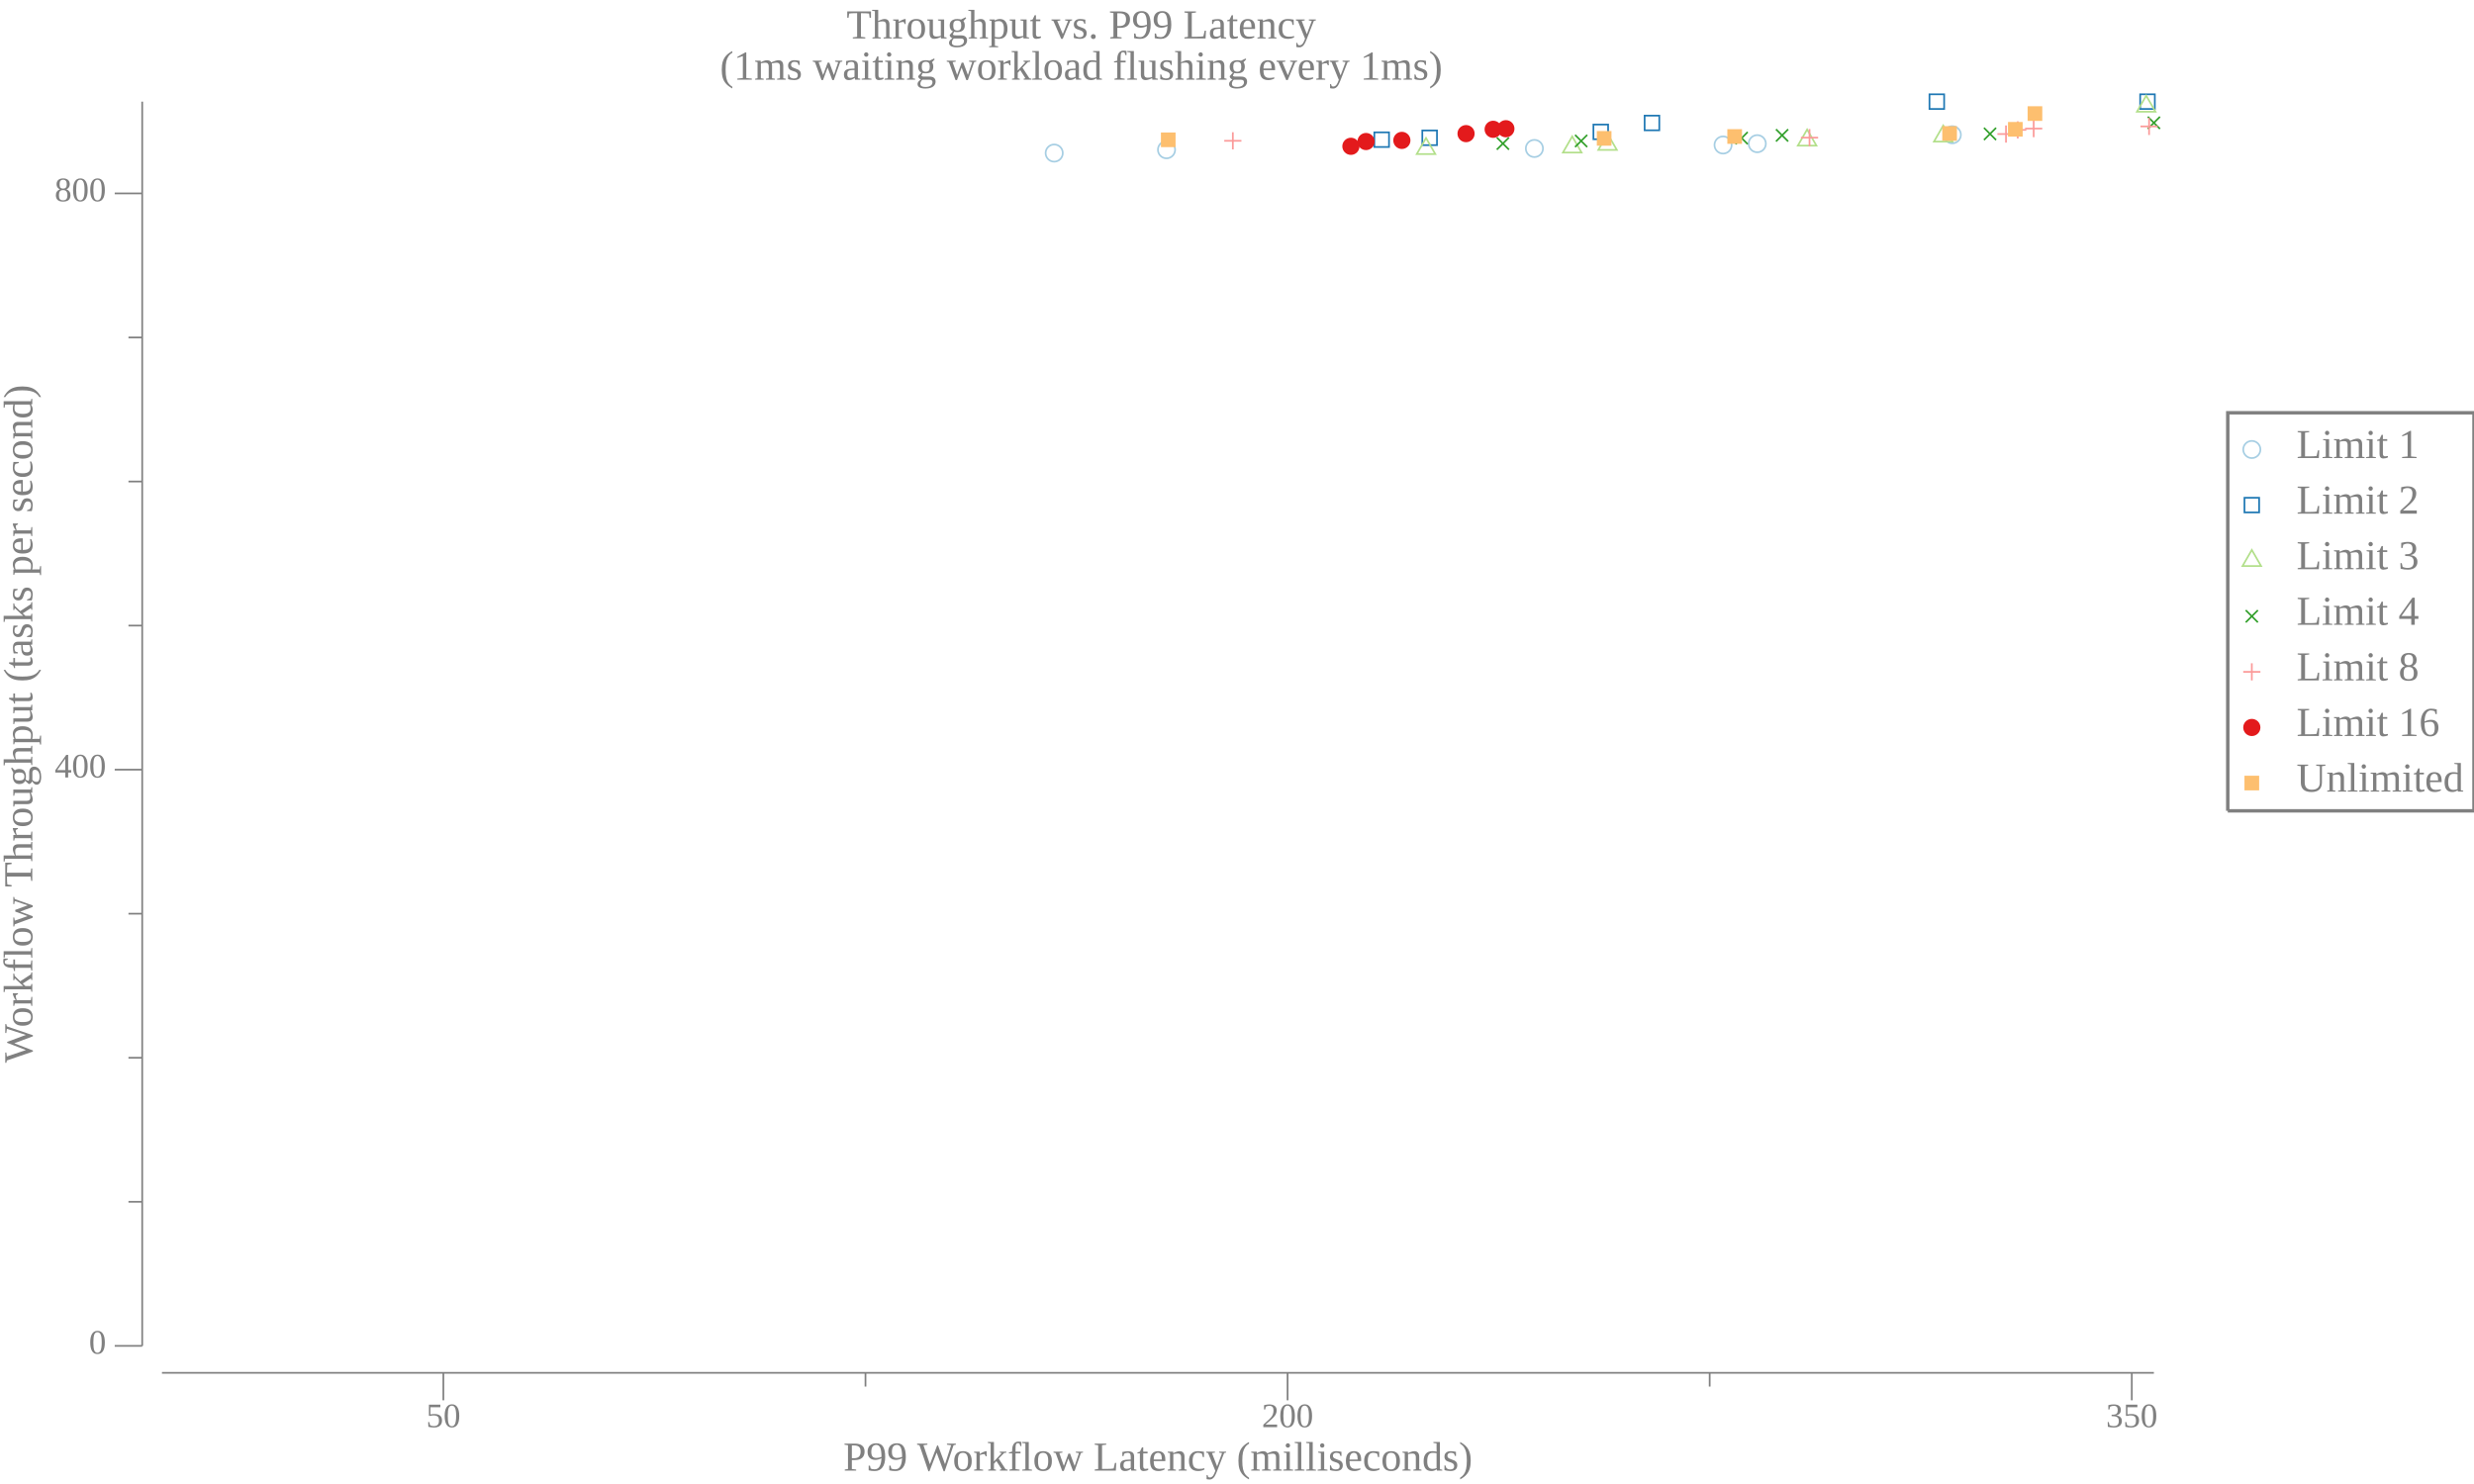
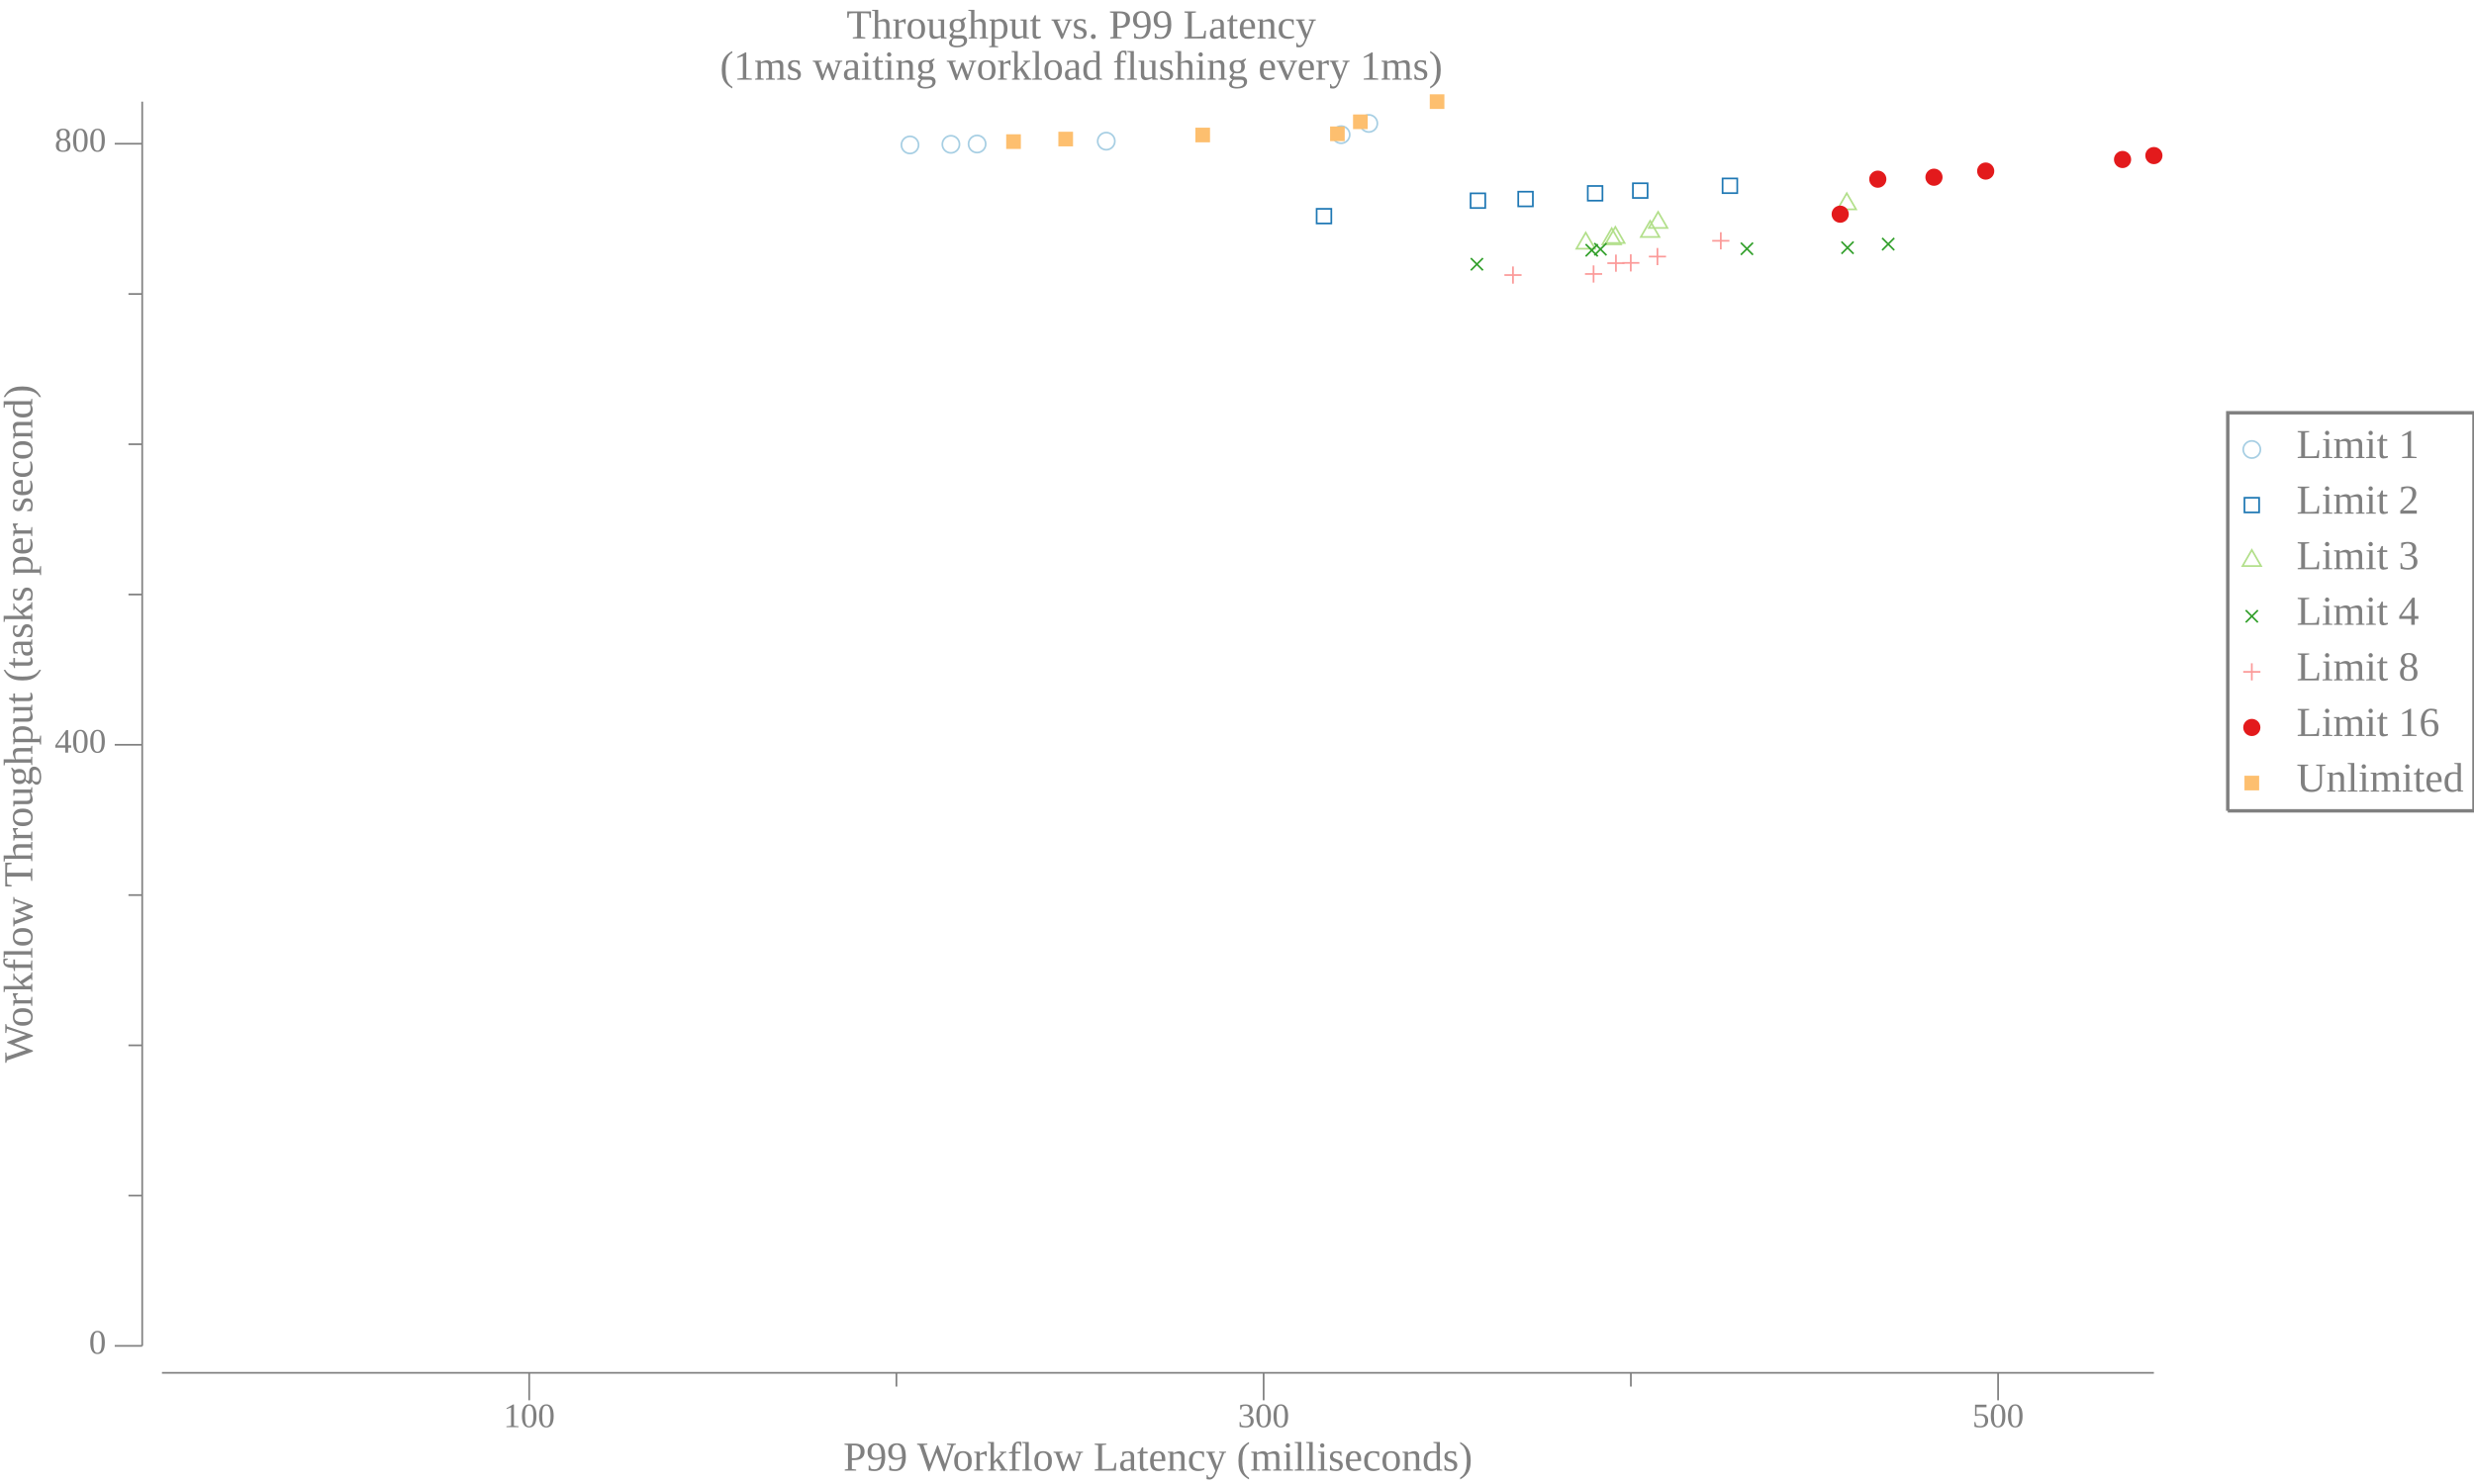
<svg xmlns="http://www.w3.org/2000/svg" width="720pt" height="432pt" viewBox="0 0 720 432">
  <g transform="scale(1, -1) translate(0, -432)">
    <path d="M657.84,301.15A2.5,2.5 0 1 1 652.84,301.15A2.5,2.5 0 1 1 657.84,301.15Z" style="fill:none;stroke:#A6CEE3;stroke-width:0.5" />
    <text x="668.34" y="-298.66" transform="scale(1, -1)" style="font-family:Liberation Serif;font-variant:normal;font-weight:normal;font-style:normal;font-size:12px;fill:#808080">Limit 1</text>
    <path d="M653.2,282.83L657.47,282.83L657.47,287.1L653.2,287.1Z" style="fill:none;stroke:#1F78B4;stroke-width:0.5" />
    <text x="668.34" y="-282.48" transform="scale(1, -1)" style="font-family:Liberation Serif;font-variant:normal;font-weight:normal;font-style:normal;font-size:12px;fill:#808080">Limit 2</text>
    <path d="M655.34,271.91L652.63,267.22L658.04,267.22Z" style="fill:none;stroke:#B2DF8A;stroke-width:0.5" />
    <text x="668.34" y="-266.3" transform="scale(1, -1)" style="font-family:Liberation Serif;font-variant:normal;font-weight:normal;font-style:normal;font-size:12px;fill:#808080">Limit 3</text>
    <path d="M653.57,250.83L657.11,254.37" style="fill:none;stroke:#33A02C;stroke-width:0.5" />
    <path d="M653.57,254.37L657.11,250.83" style="fill:none;stroke:#33A02C;stroke-width:0.5" />
    <text x="668.34" y="-250.11" transform="scale(1, -1)" style="font-family:Liberation Serif;font-variant:normal;font-weight:normal;font-style:normal;font-size:12px;fill:#808080">Limit 4</text>
    <path d="M655.34,238.92L655.34,233.92" style="fill:none;stroke:#FB9A99;stroke-width:0.5" />
    <path d="M652.84,236.42L657.84,236.42" style="fill:none;stroke:#FB9A99;stroke-width:0.5" />
    <text x="668.34" y="-233.93" transform="scale(1, -1)" style="font-family:Liberation Serif;font-variant:normal;font-weight:normal;font-style:normal;font-size:12px;fill:#808080">Limit 8</text>
    <path d="M657.84,220.23A2.5,2.5 0 1 1 652.84,220.23A2.5,2.5 0 1 1 657.84,220.23Z" style="fill:#E31A1C" />
    <text x="668.34" y="-217.75" transform="scale(1, -1)" style="font-family:Liberation Serif;font-variant:normal;font-weight:normal;font-style:normal;font-size:12px;fill:#808080">Limit 16</text>
    <path d="M653.2,201.92L657.47,201.92L657.47,206.18L653.2,206.18Z" style="fill:#FDBF6F" />
    <text x="668.34" y="-201.56" transform="scale(1, -1)" style="font-family:Liberation Serif;font-variant:normal;font-weight:normal;font-style:normal;font-size:12px;fill:#808080">Unlimited</text>
    <path d="M648.34,195.96L648.34,311.84L720,311.84L720,195.96L648.34,195.96" style="fill:none;stroke:#808080" />
    <path d="M0,0L629.34,0L629.34,432L0,432Z" style="fill:#-8000000000000000-8000000000000000-8000000000000000;fill-opacity:0" />
    <text x="246.35" y="-420.81" transform="scale(1, -1)" style="font-family:Liberation Serif;font-variant:normal;font-weight:normal;font-style:normal;font-size:12px;fill:#808080">Throughput vs. P99 Latency</text>
    <text x="209.52" y="-408.81" transform="scale(1, -1)" style="font-family:Liberation Serif;font-variant:normal;font-weight:normal;font-style:normal;font-size:12px;fill:#808080">(1ms waiting workload flushing every 1ms)</text>
    <text x="245.43" y="-3.902" transform="scale(1, -1)" style="font-family:Liberation Serif;font-variant:normal;font-weight:normal;font-style:normal;font-size:12px;fill:#808080">P99 Workflow Latency (milliseconds)</text>
-     <text x="124.03" y="-16.541" transform="scale(1, -1)" style="font-family:Liberation Serif;font-variant:normal;font-weight:normal;font-style:normal;font-size:10px;fill:#808080">50</text>
-     <text x="367.22" y="-16.541" transform="scale(1, -1)" style="font-family:Liberation Serif;font-variant:normal;font-weight:normal;font-style:normal;font-size:10px;fill:#808080">200</text>
-     <text x="612.91" y="-16.541" transform="scale(1, -1)" style="font-family:Liberation Serif;font-variant:normal;font-weight:normal;font-style:normal;font-size:10px;fill:#808080">350</text>
-     <path d="M129.03,24.363L129.03,32.363" style="fill:none;stroke:#808080;stroke-width:0.5" />
-     <path d="M374.72,24.363L374.72,32.363" style="fill:none;stroke:#808080;stroke-width:0.5" />
-     <path d="M620.41,24.363L620.41,32.363" style="fill:none;stroke:#808080;stroke-width:0.5" />
-     <path d="M251.88,28.363L251.88,32.363" style="fill:none;stroke:#808080;stroke-width:0.5" />
-     <path d="M497.56,28.363L497.56,32.363" style="fill:none;stroke:#808080;stroke-width:0.5" />
+     <text x="146.51" y="-16.541" transform="scale(1, -1)" style="font-family:Liberation Serif;font-variant:normal;font-weight:normal;font-style:normal;font-size:10px;fill:#808080">100</text>
+     <text x="360.25" y="-16.541" transform="scale(1, -1)" style="font-family:Liberation Serif;font-variant:normal;font-weight:normal;font-style:normal;font-size:10px;fill:#808080">300</text>
+     <text x="574" y="-16.541" transform="scale(1, -1)" style="font-family:Liberation Serif;font-variant:normal;font-weight:normal;font-style:normal;font-size:10px;fill:#808080">500</text>
+     <path d="M154.01,24.363L154.01,32.363" style="fill:none;stroke:#808080;stroke-width:0.5" />
+     <path d="M367.75,24.363L367.75,32.363" style="fill:none;stroke:#808080;stroke-width:0.5" />
+     <path d="M581.5,24.363L581.5,32.363" style="fill:none;stroke:#808080;stroke-width:0.5" />
+     <path d="M260.88,28.363L260.88,32.363" style="fill:none;stroke:#808080;stroke-width:0.5" />
+     <path d="M474.63,28.363L474.63,32.363" style="fill:none;stroke:#808080;stroke-width:0.5" />
    <path d="M47.135,32.363L626.84,32.363" style="fill:none;stroke:#808080;stroke-width:0.5" />
    <g transform="rotate(90)">
      <text x="122.59" y="9.387" transform="scale(1, -1)" style="font-family:Liberation Serif;font-variant:normal;font-weight:normal;font-style:normal;font-size:12px;fill:#808080">Workflow Throughput (tasks per second)</text>
    </g>
    <text x="25.885" y="-37.924" transform="scale(1, -1)" style="font-family:Liberation Serif;font-variant:normal;font-weight:normal;font-style:normal;font-size:10px;fill:#808080">0</text>
-     <text x="15.885" y="-205.67" transform="scale(1, -1)" style="font-family:Liberation Serif;font-variant:normal;font-weight:normal;font-style:normal;font-size:10px;fill:#808080">400</text>
-     <text x="15.885" y="-373.41" transform="scale(1, -1)" style="font-family:Liberation Serif;font-variant:normal;font-weight:normal;font-style:normal;font-size:10px;fill:#808080">800</text>
+     <text x="15.885" y="-212.9" transform="scale(1, -1)" style="font-family:Liberation Serif;font-variant:normal;font-weight:normal;font-style:normal;font-size:10px;fill:#808080">400</text>
+     <text x="15.885" y="-387.88" transform="scale(1, -1)" style="font-family:Liberation Serif;font-variant:normal;font-weight:normal;font-style:normal;font-size:10px;fill:#808080">800</text>
    <path d="M33.385,40.209L41.385,40.209" style="fill:none;stroke:#808080;stroke-width:0.5" />
-     <path d="M33.385,207.95L41.385,207.95" style="fill:none;stroke:#808080;stroke-width:0.5" />
-     <path d="M33.385,375.7L41.385,375.7" style="fill:none;stroke:#808080;stroke-width:0.5" />
-     <path d="M37.385,82.145L41.385,82.145" style="fill:none;stroke:#808080;stroke-width:0.5" />
-     <path d="M37.385,124.08L41.385,124.08" style="fill:none;stroke:#808080;stroke-width:0.5" />
-     <path d="M37.385,166.02L41.385,166.02" style="fill:none;stroke:#808080;stroke-width:0.5" />
-     <path d="M37.385,249.89L41.385,249.89" style="fill:none;stroke:#808080;stroke-width:0.5" />
-     <path d="M37.385,291.83L41.385,291.83" style="fill:none;stroke:#808080;stroke-width:0.5" />
-     <path d="M37.385,333.76L41.385,333.76" style="fill:none;stroke:#808080;stroke-width:0.5" />
+     <path d="M33.385,215.19L41.385,215.19" style="fill:none;stroke:#808080;stroke-width:0.5" />
+     <path d="M33.385,390.16L41.385,390.16" style="fill:none;stroke:#808080;stroke-width:0.5" />
+     <path d="M37.385,83.953L41.385,83.953" style="fill:none;stroke:#808080;stroke-width:0.5" />
+     <path d="M37.385,127.7L41.385,127.7" style="fill:none;stroke:#808080;stroke-width:0.5" />
+     <path d="M37.385,171.44L41.385,171.44" style="fill:none;stroke:#808080;stroke-width:0.5" />
+     <path d="M37.385,258.93L41.385,258.93" style="fill:none;stroke:#808080;stroke-width:0.5" />
+     <path d="M37.385,302.68L41.385,302.68" style="fill:none;stroke:#808080;stroke-width:0.5" />
+     <path d="M37.385,346.42L41.385,346.42" style="fill:none;stroke:#808080;stroke-width:0.5" />
    <path d="M41.385,40.209L41.385,402.41" style="fill:none;stroke:#808080;stroke-width:0.5" />
-     <path d="M309.3,387.44A2.5,2.5 0 1 1 304.3,387.44A2.5,2.5 0 1 1 309.3,387.44Z" style="fill:none;stroke:#A6CEE3;stroke-width:0.5" />
-     <path d="M341.99,388.41A2.5,2.5 0 1 1 336.99,388.41A2.5,2.5 0 1 1 341.99,388.41Z" style="fill:none;stroke:#A6CEE3;stroke-width:0.5" />
-     <path d="M449.05,388.78A2.5,2.5 0 1 1 444.05,388.78A2.5,2.5 0 1 1 449.05,388.78Z" style="fill:none;stroke:#A6CEE3;stroke-width:0.5" />
-     <path d="M503.96,389.79A2.5,2.5 0 1 1 498.96,389.79A2.5,2.5 0 1 1 503.96,389.79Z" style="fill:none;stroke:#A6CEE3;stroke-width:0.5" />
-     <path d="M513.91,390.17A2.5,2.5 0 1 1 508.91,390.17A2.5,2.5 0 1 1 513.91,390.17Z" style="fill:none;stroke:#A6CEE3;stroke-width:0.5" />
-     <path d="M570.67,392.77A2.5,2.5 0 1 1 565.67,392.77A2.5,2.5 0 1 1 570.67,392.77Z" style="fill:none;stroke:#A6CEE3;stroke-width:0.5" />
-     <path d="M399.97,389.21L404.24,389.21L404.24,393.47L399.97,393.47Z" style="fill:none;stroke:#1F78B4;stroke-width:0.5" />
-     <path d="M413.93,389.75L418.2,389.75L418.2,394.02L413.93,394.02Z" style="fill:none;stroke:#1F78B4;stroke-width:0.5" />
-     <path d="M463.73,391.47L468,391.47L468,395.74L463.73,395.74Z" style="fill:none;stroke:#1F78B4;stroke-width:0.5" />
-     <path d="M478.63,394.07L482.9,394.07L482.9,398.34L478.63,398.34Z" style="fill:none;stroke:#1F78B4;stroke-width:0.5" />
-     <path d="M561.53,400.28L565.8,400.28L565.8,404.55L561.53,404.55Z" style="fill:none;stroke:#1F78B4;stroke-width:0.5" />
-     <path d="M622.85,400.28L627.11,400.28L627.11,404.55L622.85,404.55Z" style="fill:none;stroke:#1F78B4;stroke-width:0.5" />
-     <path d="M415.01,391.82L412.3,387.14L417.72,387.14Z" style="fill:none;stroke:#B2DF8A;stroke-width:0.5" />
-     <path d="M457.56,392.29L454.86,387.6L460.27,387.6Z" style="fill:none;stroke:#B2DF8A;stroke-width:0.5" />
-     <path d="M467.84,393.04L465.14,388.35L470.55,388.35Z" style="fill:none;stroke:#B2DF8A;stroke-width:0.5" />
-     <path d="M525.92,394.3L523.22,389.61L528.63,389.61Z" style="fill:none;stroke:#B2DF8A;stroke-width:0.5" />
-     <path d="M565.54,395.47L562.84,390.78L568.25,390.78Z" style="fill:none;stroke:#B2DF8A;stroke-width:0.5" />
-     <path d="M624.6,404.15L621.9,399.47L627.31,399.47Z" style="fill:none;stroke:#B2DF8A;stroke-width:0.5" />
-     <path d="M435.61,388.44L439.15,391.98" style="fill:none;stroke:#33A02C;stroke-width:0.5" />
-     <path d="M435.61,391.98L439.15,388.44" style="fill:none;stroke:#33A02C;stroke-width:0.5" />
-     <path d="M458.38,389.2L461.92,392.73" style="fill:none;stroke:#33A02C;stroke-width:0.5" />
-     <path d="M458.38,392.73L461.92,389.2" style="fill:none;stroke:#33A02C;stroke-width:0.5" />
-     <path d="M505.09,390.03L508.63,393.57" style="fill:none;stroke:#33A02C;stroke-width:0.5" />
-     <path d="M505.09,393.57L508.63,390.03" style="fill:none;stroke:#33A02C;stroke-width:0.5" />
-     <path d="M516.86,390.83L520.4,394.37" style="fill:none;stroke:#33A02C;stroke-width:0.5" />
-     <path d="M516.86,394.37L520.4,390.83" style="fill:none;stroke:#33A02C;stroke-width:0.5" />
-     <path d="M577.38,391.25L580.91,394.79" style="fill:none;stroke:#33A02C;stroke-width:0.5" />
-     <path d="M577.38,394.79L580.91,391.25" style="fill:none;stroke:#33A02C;stroke-width:0.5" />
-     <path d="M625.07,394.48L628.61,398.02" style="fill:none;stroke:#33A02C;stroke-width:0.5" />
-     <path d="M625.07,398.02L628.61,394.48" style="fill:none;stroke:#33A02C;stroke-width:0.5" />
-     <path d="M358.79,393.51L358.79,388.51" style="fill:none;stroke:#FB9A99;stroke-width:0.5" />
-     <path d="M356.29,391.01L361.29,391.01" style="fill:none;stroke:#FB9A99;stroke-width:0.5" />
-     <path d="M526.62,394.43L526.62,389.43" style="fill:none;stroke:#FB9A99;stroke-width:0.5" />
-     <path d="M524.12,391.93L529.12,391.93" style="fill:none;stroke:#FB9A99;stroke-width:0.5" />
-     <path d="M583.8,395.48L583.8,390.48" style="fill:none;stroke:#FB9A99;stroke-width:0.5" />
-     <path d="M581.3,392.98L586.3,392.98" style="fill:none;stroke:#FB9A99;stroke-width:0.5" />
-     <path d="M587.22,396.69L587.22,391.69" style="fill:none;stroke:#FB9A99;stroke-width:0.5" />
-     <path d="M584.72,394.19L589.72,394.19" style="fill:none;stroke:#FB9A99;stroke-width:0.5" />
-     <path d="M591.85,397.07L591.85,392.07" style="fill:none;stroke:#FB9A99;stroke-width:0.5" />
-     <path d="M589.35,394.57L594.35,394.57" style="fill:none;stroke:#FB9A99;stroke-width:0.5" />
-     <path d="M625.44,397.7L625.44,392.7" style="fill:none;stroke:#FB9A99;stroke-width:0.5" />
-     <path d="M622.94,395.2L627.94,395.2" style="fill:none;stroke:#FB9A99;stroke-width:0.5" />
-     <path d="M395.65,389.41A2.5,2.5 0 1 1 390.65,389.41A2.5,2.5 0 1 1 395.65,389.41Z" style="fill:#E31A1C" />
-     <path d="M400.05,390.8A2.5,2.5 0 1 1 395.05,390.8A2.5,2.5 0 1 1 400.05,390.8Z" style="fill:#E31A1C" />
-     <path d="M410.48,391.13A2.5,2.5 0 1 1 405.48,391.13A2.5,2.5 0 1 1 410.48,391.13Z" style="fill:#E31A1C" />
-     <path d="M429.16,393.1A2.5,2.5 0 1 1 424.16,393.1A2.5,2.5 0 1 1 429.16,393.1Z" style="fill:#E31A1C" />
-     <path d="M437.05,394.36A2.5,2.5 0 1 1 432.05,394.36A2.5,2.5 0 1 1 437.05,394.36Z" style="fill:#E31A1C" />
-     <path d="M440.75,394.53A2.5,2.5 0 1 1 435.75,394.53A2.5,2.5 0 1 1 440.75,394.53Z" style="fill:#E31A1C" />
-     <path d="M337.86,389.17L342.12,389.17L342.12,393.43L337.86,393.43Z" style="fill:#FDBF6F" />
-     <path d="M464.72,389.58L468.98,389.58L468.98,393.85L464.72,393.85Z" style="fill:#FDBF6F" />
-     <path d="M502.7,390.13L506.97,390.13L506.97,394.4L502.7,394.4Z" style="fill:#FDBF6F" />
-     <path d="M565.25,391.01L569.52,391.01L569.52,395.28L565.25,395.28Z" style="fill:#FDBF6F" />
-     <path d="M584.38,392.23L588.65,392.23L588.65,396.49L584.38,396.49Z" style="fill:#FDBF6F" />
-     <path d="M590.09,396.8L594.36,396.8L594.36,401.07L590.09,401.07Z" style="fill:#FDBF6F" />
+     <path d="M267.33,389.81A2.5,2.5 0 1 1 262.33,389.81A2.5,2.5 0 1 1 267.33,389.81Z" style="fill:none;stroke:#A6CEE3;stroke-width:0.5" />
+     <path d="M279.24,389.99A2.5,2.5 0 1 1 274.24,389.99A2.5,2.5 0 1 1 279.24,389.99Z" style="fill:none;stroke:#A6CEE3;stroke-width:0.5" />
+     <path d="M286.87,390.08A2.5,2.5 0 1 1 281.87,390.08A2.5,2.5 0 1 1 286.87,390.08Z" style="fill:none;stroke:#A6CEE3;stroke-width:0.5" />
+     <path d="M324.45,390.91A2.5,2.5 0 1 1 319.45,390.91A2.5,2.5 0 1 1 324.45,390.91Z" style="fill:none;stroke:#A6CEE3;stroke-width:0.5" />
+     <path d="M392.81,392.79A2.5,2.5 0 1 1 387.81,392.79A2.5,2.5 0 1 1 392.81,392.79Z" style="fill:none;stroke:#A6CEE3;stroke-width:0.5" />
+     <path d="M400.86,396.07A2.5,2.5 0 1 1 395.86,396.07A2.5,2.5 0 1 1 400.86,396.07Z" style="fill:none;stroke:#A6CEE3;stroke-width:0.5" />
+     <path d="M383.18,366.95L387.45,366.95L387.45,371.21L383.18,371.21Z" style="fill:none;stroke:#1F78B4;stroke-width:0.5" />
+     <path d="M427.98,371.45L432.25,371.45L432.25,375.72L427.98,375.72Z" style="fill:none;stroke:#1F78B4;stroke-width:0.5" />
+     <path d="M441.85,371.93L446.11,371.93L446.11,376.2L441.85,376.2Z" style="fill:none;stroke:#1F78B4;stroke-width:0.5" />
+     <path d="M462.09,373.59L466.36,373.59L466.36,377.86L462.09,377.86Z" style="fill:none;stroke:#1F78B4;stroke-width:0.5" />
+     <path d="M475.22,374.38L479.49,374.38L479.49,378.65L475.22,378.65Z" style="fill:none;stroke:#1F78B4;stroke-width:0.5" />
+     <path d="M501.32,375.78L505.59,375.78L505.59,380.05L501.32,380.05Z" style="fill:none;stroke:#1F78B4;stroke-width:0.5" />
+     <path d="M461.49,364.29L458.78,359.6L464.2,359.6Z" style="fill:none;stroke:#B2DF8A;stroke-width:0.5" />
+     <path d="M469.05,365.55L466.34,360.87L471.75,360.87Z" style="fill:none;stroke:#B2DF8A;stroke-width:0.5" />
+     <path d="M470.11,365.95L467.4,361.26L472.81,361.26Z" style="fill:none;stroke:#B2DF8A;stroke-width:0.5" />
+     <path d="M480.23,367.7L477.52,363.01L482.93,363.01Z" style="fill:none;stroke:#B2DF8A;stroke-width:0.5" />
+     <path d="M482.56,370.32L479.85,365.64L485.26,365.64Z" style="fill:none;stroke:#B2DF8A;stroke-width:0.5" />
+     <path d="M537.46,375.75L534.76,371.06L540.17,371.06Z" style="fill:none;stroke:#B2DF8A;stroke-width:0.5" />
+     <path d="M428.05,353.31L431.58,356.85" style="fill:none;stroke:#33A02C;stroke-width:0.5" />
+     <path d="M428.05,356.85L431.58,353.31" style="fill:none;stroke:#33A02C;stroke-width:0.5" />
+     <path d="M461.47,357.38L465,360.92" style="fill:none;stroke:#33A02C;stroke-width:0.5" />
+     <path d="M461.47,360.92L465,357.38" style="fill:none;stroke:#33A02C;stroke-width:0.5" />
+     <path d="M464,357.69L467.53,361.22" style="fill:none;stroke:#33A02C;stroke-width:0.5" />
+     <path d="M464,361.22L467.53,357.69" style="fill:none;stroke:#33A02C;stroke-width:0.5" />
+     <path d="M506.63,357.82L510.17,361.35" style="fill:none;stroke:#33A02C;stroke-width:0.5" />
+     <path d="M506.63,361.35L510.17,357.82" style="fill:none;stroke:#33A02C;stroke-width:0.5" />
+     <path d="M535.91,358.12L539.44,361.66" style="fill:none;stroke:#33A02C;stroke-width:0.5" />
+     <path d="M535.91,361.66L539.44,358.12" style="fill:none;stroke:#33A02C;stroke-width:0.5" />
+     <path d="M547.75,359.17L551.28,362.71" style="fill:none;stroke:#33A02C;stroke-width:0.5" />
+     <path d="M547.75,362.71L551.28,359.17" style="fill:none;stroke:#33A02C;stroke-width:0.5" />
+     <path d="M440.32,354.43L440.32,349.43" style="fill:none;stroke:#FB9A99;stroke-width:0.5" />
+     <path d="M437.82,351.93L442.82,351.93" style="fill:none;stroke:#FB9A99;stroke-width:0.5" />
+     <path d="M463.77,354.74L463.77,349.74" style="fill:none;stroke:#FB9A99;stroke-width:0.5" />
+     <path d="M461.27,352.24L466.27,352.24" style="fill:none;stroke:#FB9A99;stroke-width:0.5" />
+     <path d="M470.28,357.89L470.28,352.89" style="fill:none;stroke:#FB9A99;stroke-width:0.5" />
+     <path d="M467.78,355.39L472.78,355.39" style="fill:none;stroke:#FB9A99;stroke-width:0.5" />
+     <path d="M474.6,357.97L474.6,352.97" style="fill:none;stroke:#FB9A99;stroke-width:0.5" />
+     <path d="M472.1,355.47L477.1,355.47" style="fill:none;stroke:#FB9A99;stroke-width:0.5" />
+     <path d="M482.36,359.81L482.36,354.81" style="fill:none;stroke:#FB9A99;stroke-width:0.5" />
+     <path d="M479.86,357.31L484.86,357.31" style="fill:none;stroke:#FB9A99;stroke-width:0.5" />
+     <path d="M500.8,364.4L500.8,359.4" style="fill:none;stroke:#FB9A99;stroke-width:0.5" />
+     <path d="M498.3,361.9L503.3,361.9" style="fill:none;stroke:#FB9A99;stroke-width:0.5" />
+     <path d="M538.05,369.65A2.5,2.5 0 1 1 533.05,369.65A2.5,2.5 0 1 1 538.05,369.65Z" style="fill:#E31A1C" />
+     <path d="M548.99,379.84A2.5,2.5 0 1 1 543.99,379.84A2.5,2.5 0 1 1 548.99,379.84Z" style="fill:#E31A1C" />
+     <path d="M565.34,380.41A2.5,2.5 0 1 1 560.34,380.41A2.5,2.5 0 1 1 565.34,380.41Z" style="fill:#E31A1C" />
+     <path d="M580.39,382.2A2.5,2.5 0 1 1 575.39,382.2A2.5,2.5 0 1 1 580.39,382.2Z" style="fill:#E31A1C" />
+     <path d="M620.22,385.57A2.5,2.5 0 1 1 615.22,385.57A2.5,2.5 0 1 1 620.22,385.57Z" style="fill:#E31A1C" />
+     <path d="M629.34,386.71A2.5,2.5 0 1 1 624.34,386.71A2.5,2.5 0 1 1 629.34,386.71Z" style="fill:#E31A1C" />
+     <path d="M292.83,388.64L297.1,388.64L297.1,392.91L292.83,392.91Z" style="fill:#FDBF6F" />
+     <path d="M308.01,389.39L312.28,389.39L312.28,393.65L308.01,393.65Z" style="fill:#FDBF6F" />
+     <path d="M347.88,390.57L352.15,390.57L352.15,394.83L347.88,394.83Z" style="fill:#FDBF6F" />
+     <path d="M387.09,390.92L391.35,390.92L391.35,395.18L387.09,395.18Z" style="fill:#FDBF6F" />
+     <path d="M393.77,394.42L398.04,394.42L398.04,398.68L393.77,398.68Z" style="fill:#FDBF6F" />
+     <path d="M416.1,400.28L420.36,400.28L420.36,404.55L416.1,404.55Z" style="fill:#FDBF6F" />
  </g>
</svg>
